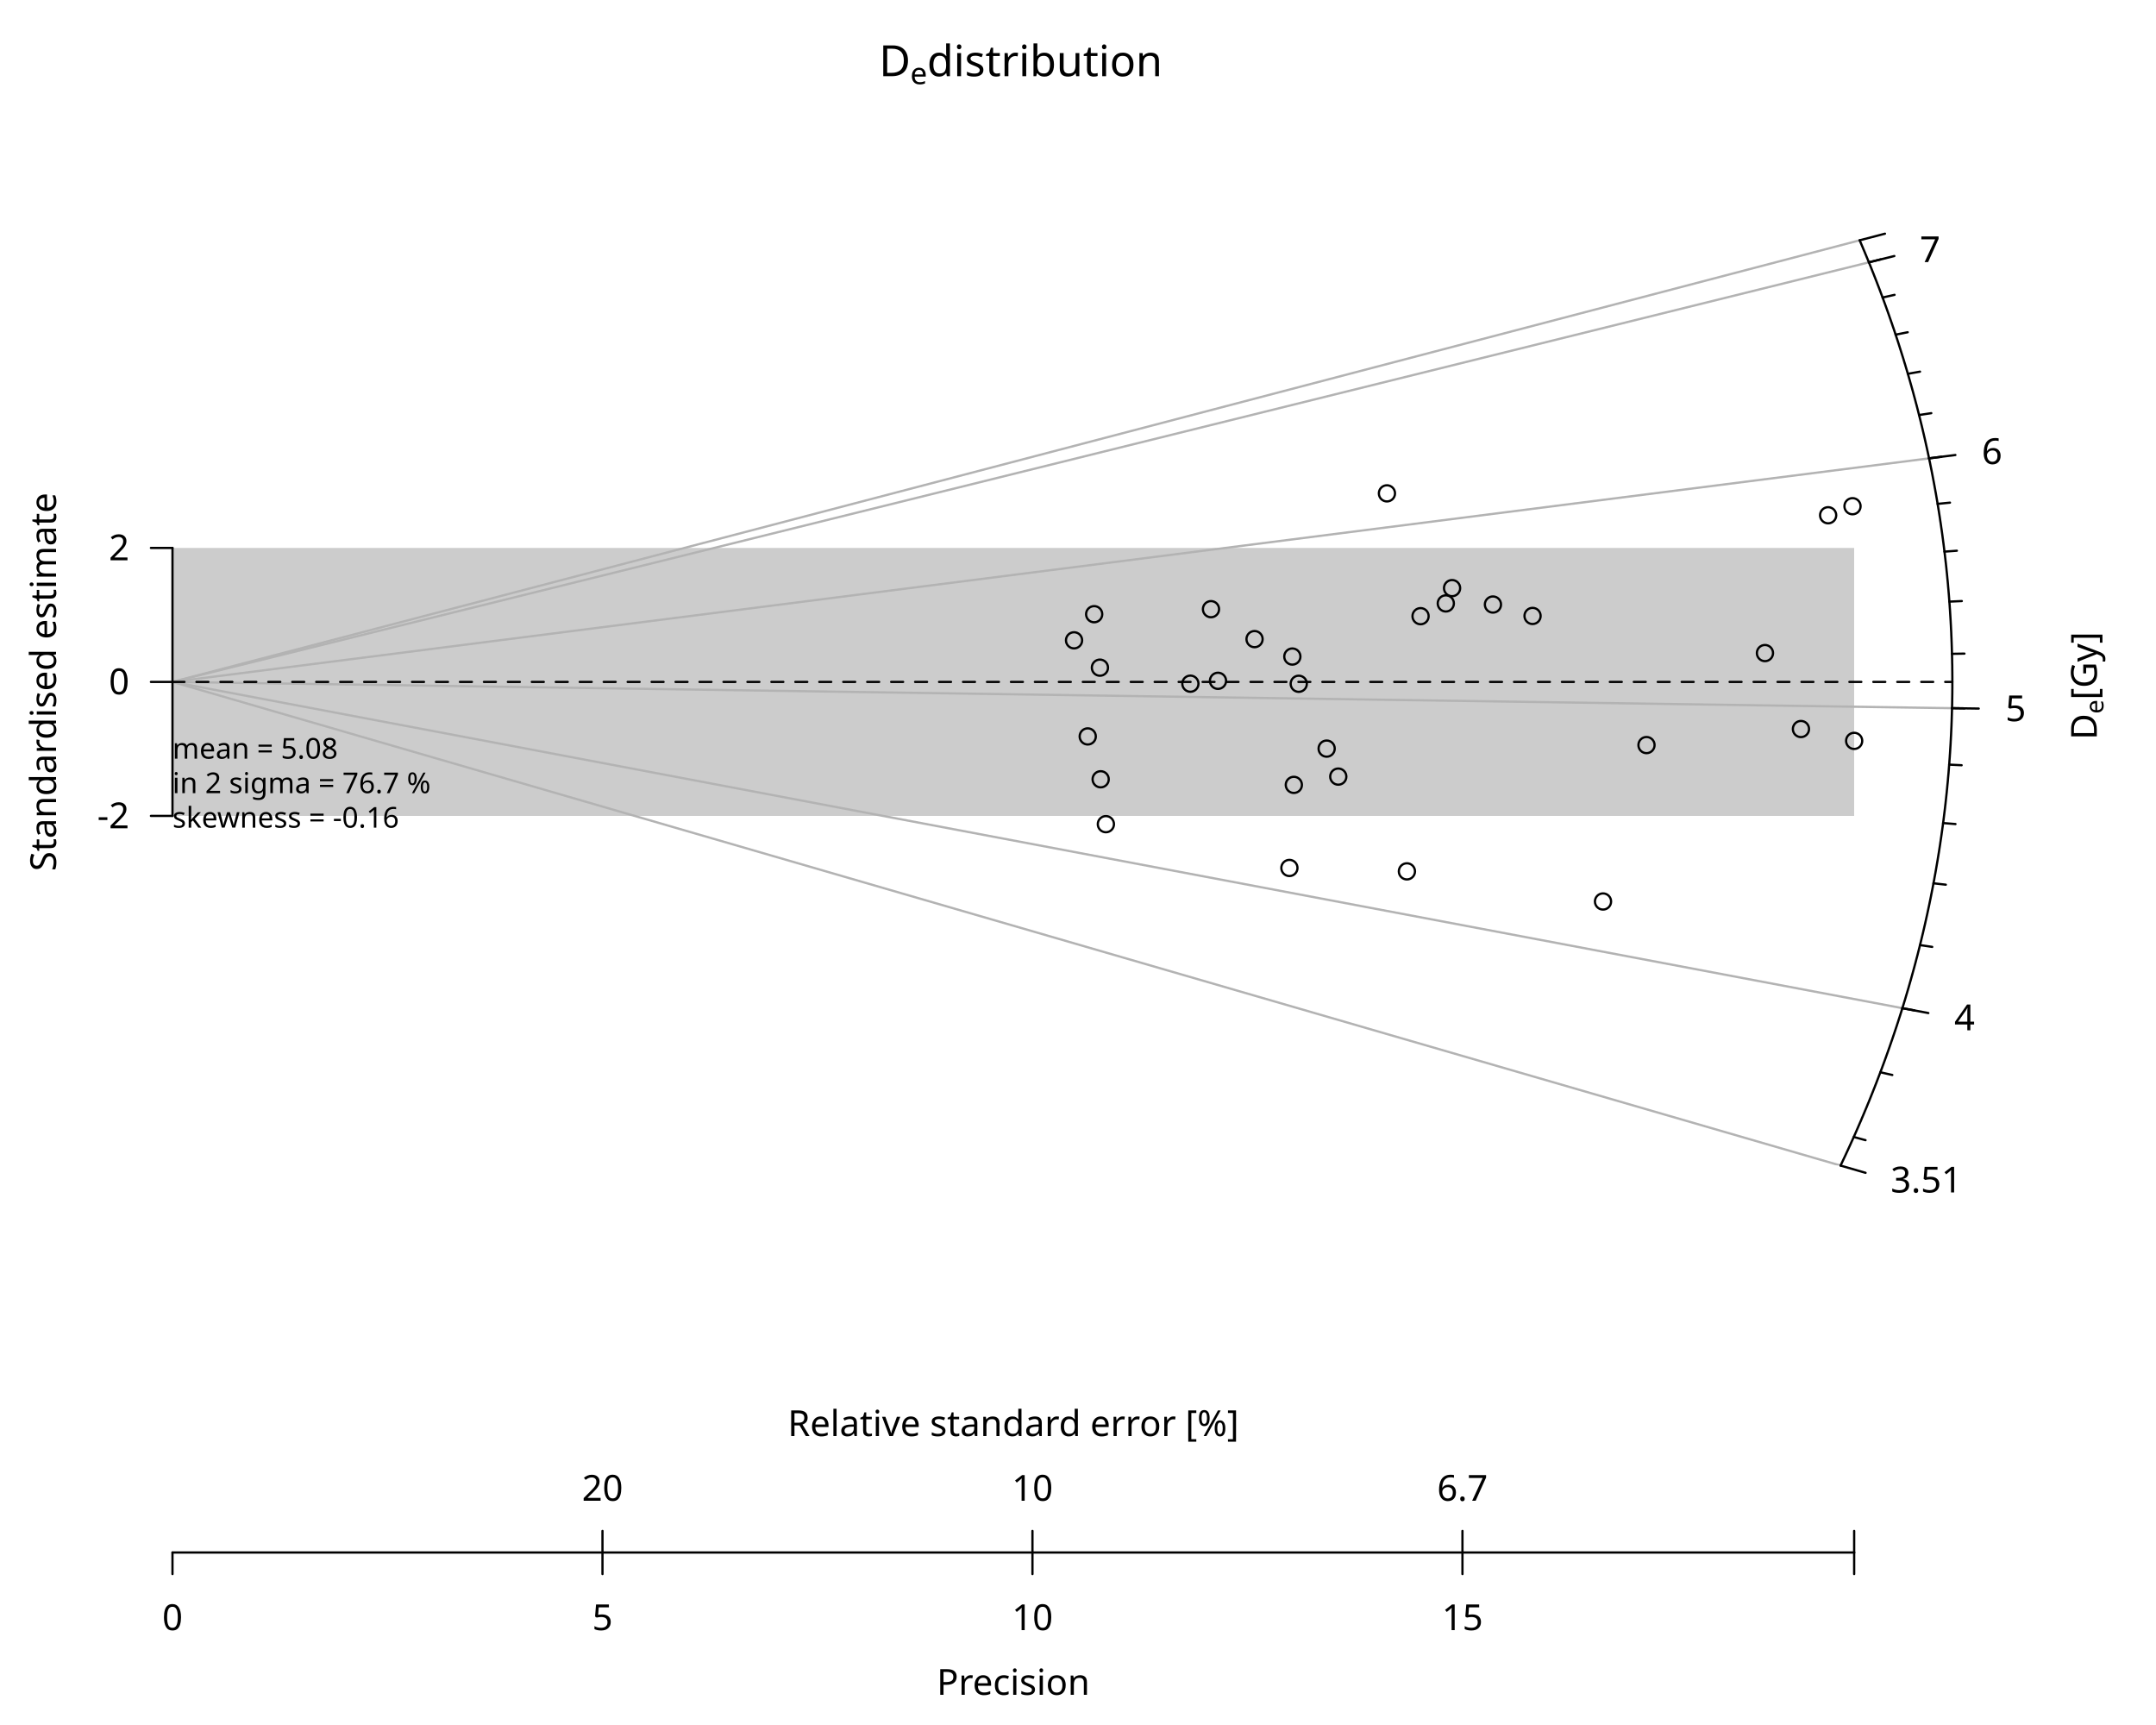
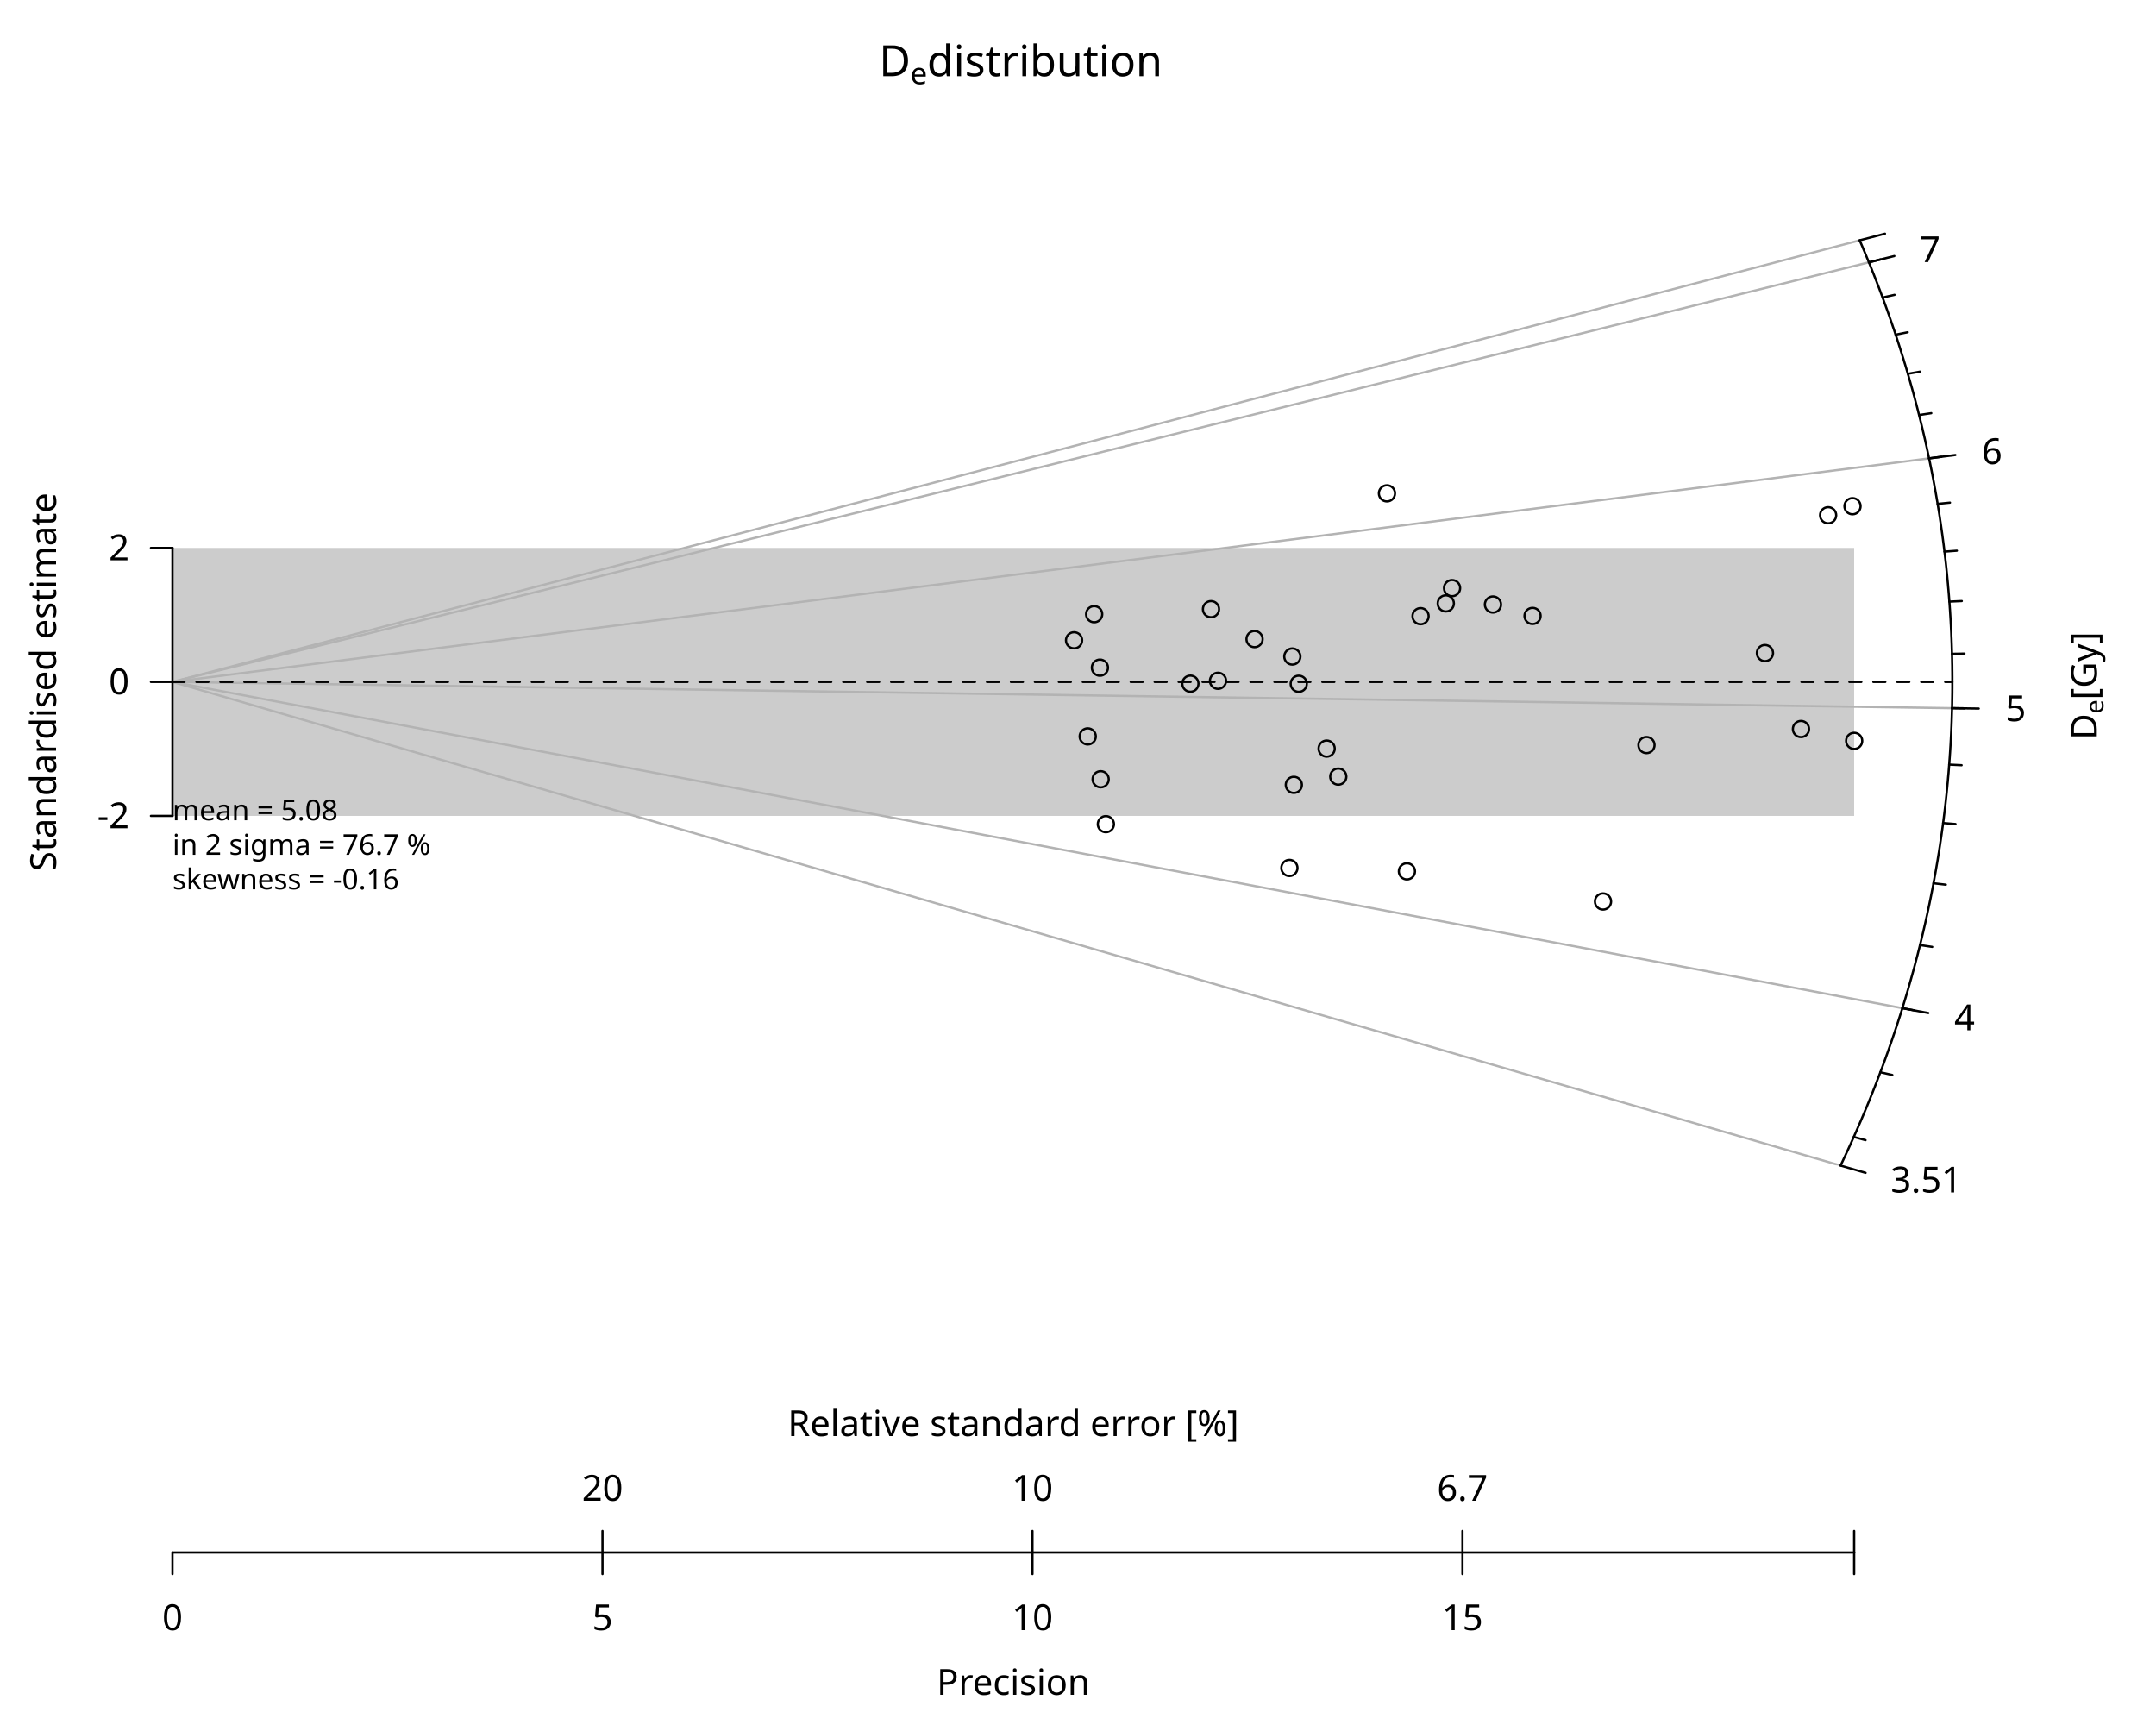
<svg xmlns="http://www.w3.org/2000/svg" class="svglite" data-engine-version="2.0" width="720.00pt" height="576.00pt" viewBox="0 0 720.00 576.00">
  <defs>
    <style type="text/css">
    .svglite line, .svglite polyline, .svglite polygon, .svglite path, .svglite rect, .svglite circle {
      fill: none;
      stroke: #000000;
      stroke-linecap: round;
      stroke-linejoin: round;
      stroke-miterlimit: 10.00;
    }
  </style>
  </defs>
  <rect width="100%" height="100%" style="stroke: none; fill: #FFFFFF;" />
  <defs>
    <clipPath id="cpMC4wMHw3MjAuMDB8MC4wMHw1NzYuMDA=">
      <rect x="0.00" y="0.00" width="720.00" height="576.00" />
    </clipPath>
  </defs>
  <g clip-path="url(#cpMC4wMHw3MjAuMDB8MC4wMHw1NzYuMDA=)">
    <text transform="translate(18.72,227.70) rotate(-90)" text-anchor="middle" style="font-size: 12.00px; font-family: sans;" textLength="119.42px" lengthAdjust="spacingAndGlyphs">Standardised estimate</text>
  </g>
  <defs>
    <clipPath id="cpNTcuNjB8NjE5LjIwfDM2LjAwfDUxOC40MA==">
      <rect x="57.60" y="36.00" width="561.60" height="482.40" />
    </clipPath>
  </defs>
  <g clip-path="url(#cpNTcuNjB8NjE5LjIwfDM2LjAwfDUxOC40MA==)">
    <polygon points="57.60,272.44 57.60,182.96 619.20,182.96 619.20,272.44 " style="stroke-width: 0.75; stroke: none; fill: #CCCCCC;" />
  </g>
  <g clip-path="url(#cpMC4wMHw3MjAuMDB8MC4wMHw1NzYuMDA=)">
    <polyline points="57.60,227.70 614.66,389.20 " style="stroke-width: 0.75; stroke: #B3B3B3;" />
    <polyline points="57.60,227.70 621.04,80.24 " style="stroke-width: 0.75; stroke: #B3B3B3;" />
    <polyline points="57.60,227.70 635.30,336.64 " style="stroke-width: 0.75; stroke: #B3B3B3;" />
    <polyline points="57.60,227.70 651.89,236.47 " style="stroke-width: 0.75; stroke: #B3B3B3;" />
    <polyline points="57.60,227.70 644.21,153.05 " style="stroke-width: 0.75; stroke: #B3B3B3;" />
    <polyline points="57.60,227.70 624.12,87.59 " style="stroke-width: 0.75; stroke: #B3B3B3;" />
    <polyline points="57.60,227.70 651.99,227.70 " style="stroke-width: 0.75; stroke-dasharray: 4.00,4.00;" />
    <polygon points="614.66,389.20 614.91,388.66 615.17,388.12 615.43,387.57 615.68,387.03 615.94,386.49 616.20,385.94 616.45,385.40 616.70,384.85 616.96,384.30 617.21,383.75 617.46,383.20 617.71,382.66 617.96,382.11 618.21,381.55 618.46,381.00 618.71,380.45 618.96,379.90 619.20,379.34 619.45,378.79 619.70,378.23 619.94,377.68 620.18,377.12 620.43,376.56 620.67,376.00 620.91,375.45 621.15,374.89 621.40,374.33 621.64,373.76 621.87,373.20 622.11,372.64 622.35,372.08 622.59,371.51 622.82,370.95 623.06,370.38 623.30,369.82 623.53,369.25 623.76,368.68 624.00,368.11 624.23,367.55 624.46,366.98 624.69,366.41 624.92,365.83 625.15,365.26 625.38,364.69 625.60,364.12 625.83,363.54 626.06,362.97 626.28,362.39 626.51,361.82 626.73,361.24 626.95,360.66 627.17,360.09 627.39,359.51 627.61,358.93 627.83,358.35 628.05,357.77 628.27,357.19 628.49,356.61 628.70,356.02 628.92,355.44 629.13,354.86 629.35,354.27 629.56,353.69 629.77,353.10 629.98,352.51 630.19,351.93 630.40,351.34 630.61,350.75 630.82,350.16 631.03,349.57 631.23,348.98 631.44,348.39 631.64,347.80 631.85,347.21 632.05,346.61 632.25,346.02 632.45,345.43 632.65,344.83 632.85,344.24 633.05,343.64 633.25,343.04 633.45,342.45 633.64,341.85 633.84,341.25 634.03,340.65 634.22,340.05 634.42,339.45 634.61,338.85 634.80,338.25 634.99,337.65 635.18,337.05 635.36,336.44 635.55,335.84 635.74,335.23 635.92,334.63 636.11,334.02 636.29,333.42 636.47,332.81 636.65,332.20 636.83,331.60 637.01,330.99 637.19,330.38 637.37,329.77 637.54,329.16 637.72,328.55 637.89,327.94 638.07,327.33 638.24,326.71 638.41,326.10 638.58,325.49 638.75,324.87 638.92,324.26 639.09,323.64 639.26,323.03 639.42,322.41 639.59,321.80 639.75,321.18 639.91,320.56 640.07,319.94 640.24,319.32 640.40,318.71 640.55,318.09 640.71,317.47 640.87,316.85 641.03,316.22 641.18,315.60 641.33,314.98 641.49,314.36 641.64,313.73 641.79,313.11 641.94,312.49 642.09,311.86 642.24,311.24 642.38,310.61 642.53,309.99 642.67,309.36 642.82,308.73 642.96,308.11 643.10,307.48 643.24,306.85 643.38,306.22 643.52,305.59 643.66,304.96 643.79,304.33 643.93,303.70 644.06,303.07 644.20,302.44 644.33,301.81 644.46,301.17 644.59,300.54 644.72,299.91 644.85,299.28 644.97,298.64 645.10,298.01 645.22,297.37 645.35,296.74 645.47,296.10 645.59,295.47 645.71,294.83 645.83,294.19 645.95,293.56 646.06,292.92 646.18,292.28 646.30,291.64 646.41,291.00 646.52,290.37 646.63,289.73 646.74,289.09 646.85,288.45 646.96,287.81 647.07,287.17 647.17,286.52 647.28,285.88 647.38,285.24 647.49,284.60 647.59,283.96 647.69,283.31 647.79,282.67 647.89,282.03 647.98,281.38 648.08,280.74 648.17,280.10 648.27,279.45 648.36,278.81 648.45,278.16 648.54,277.51 648.63,276.87 648.72,276.22 648.81,275.58 648.89,274.93 648.98,274.28 649.06,273.64 649.14,272.99 649.22,272.34 649.30,271.69 649.38,271.04 649.46,270.40 649.54,269.75 649.61,269.10 649.69,268.45 649.76,267.80 649.83,267.15 649.90,266.50 649.97,265.85 650.04,265.20 650.11,264.55 650.17,263.90 650.24,263.24 650.30,262.59 650.36,261.94 650.43,261.29 650.49,260.64 650.54,259.99 650.60,259.33 650.66,258.68 650.72,258.03 650.77,257.37 650.82,256.72 650.87,256.07 650.93,255.41 650.98,254.76 651.02,254.11 651.07,253.45 651.12,252.80 651.16,252.15 651.21,251.49 651.25,250.84 651.29,250.18 651.33,249.53 651.37,248.87 651.41,248.22 651.44,247.56 651.48,246.91 651.51,246.25 651.55,245.59 651.58,244.94 651.61,244.28 651.64,243.63 651.67,242.97 651.70,242.32 651.72,241.66 651.75,241.00 651.77,240.35 651.79,239.69 651.81,239.03 651.83,238.38 651.85,237.72 651.87,237.06 651.89,236.41 651.90,235.75 651.92,235.09 651.93,234.44 651.94,233.78 651.95,233.12 651.96,232.47 651.97,231.81 651.98,231.15 651.98,230.50 651.99,229.84 651.99,229.18 651.99,228.52 651.99,227.87 651.99,227.21 651.99,226.55 651.99,225.90 651.98,225.24 651.98,224.58 651.97,223.92 651.96,223.27 651.96,222.61 651.95,221.95 651.93,221.30 651.92,220.64 651.91,219.98 651.89,219.33 651.88,218.67 651.86,218.01 651.84,217.36 651.82,216.70 651.80,216.04 651.78,215.39 651.76,214.73 651.73,214.07 651.71,213.42 651.68,212.76 651.65,212.11 651.63,211.45 651.60,210.79 651.56,210.14 651.53,209.48 651.50,208.83 651.46,208.17 651.43,207.52 651.39,206.86 651.35,206.21 651.31,205.55 651.27,204.90 651.23,204.24 651.19,203.59 651.14,202.93 651.10,202.28 651.05,201.62 651.00,200.97 650.95,200.32 650.90,199.66 650.85,199.01 650.80,198.36 650.74,197.70 650.69,197.05 650.63,196.40 650.57,195.75 650.52,195.09 650.46,194.44 650.40,193.79 650.33,193.14 650.27,192.49 650.21,191.84 650.14,191.18 650.07,190.53 650.01,189.88 649.94,189.23 649.87,188.58 649.80,187.93 649.72,187.28 649.65,186.63 649.57,185.98 649.50,185.33 649.42,184.69 649.34,184.04 649.26,183.39 649.18,182.74 649.10,182.09 649.02,181.45 648.93,180.80 648.85,180.15 648.76,179.51 648.68,178.86 648.59,178.21 648.50,177.57 648.41,176.92 648.31,176.28 648.22,175.63 648.13,174.99 648.03,174.34 647.93,173.70 647.84,173.06 647.74,172.41 647.64,171.77 647.54,171.13 647.44,170.49 647.33,169.84 647.23,169.20 647.12,168.56 647.02,167.92 646.91,167.28 646.80,166.64 646.69,166.00 646.58,165.36 646.47,164.72 646.35,164.08 646.24,163.44 646.12,162.81 646.01,162.17 645.89,161.53 645.77,160.89 645.65,160.26 645.53,159.62 645.41,158.99 645.29,158.35 645.16,157.71 645.04,157.08 644.91,156.45 644.78,155.81 644.65,155.18 644.53,154.55 644.39,153.91 644.26,153.28 644.13,152.65 644.00,152.02 643.86,151.39 643.73,150.76 643.59,150.13 643.45,149.50 643.31,148.87 643.17,148.24 643.03,147.61 642.89,146.99 642.75,146.36 642.60,145.73 642.46,145.11 642.31,144.48 642.16,143.86 642.02,143.23 641.87,142.61 641.72,141.98 641.56,141.36 641.41,140.74 641.26,140.11 641.10,139.49 640.95,138.87 640.79,138.25 640.63,137.63 640.48,137.01 640.32,136.39 640.16,135.77 640.00,135.15 639.83,134.53 639.67,133.92 639.51,133.30 639.34,132.68 639.17,132.07 639.01,131.45 638.84,130.84 638.67,130.22 638.50,129.61 638.33,129.00 638.15,128.39 637.98,127.77 637.81,127.16 637.63,126.55 637.46,125.94 637.28,125.33 637.10,124.72 636.92,124.11 636.74,123.50 636.56,122.90 636.38,122.29 636.20,121.68 636.01,121.08 635.83,120.47 635.65,119.87 635.46,119.26 635.27,118.66 635.08,118.06 634.89,117.46 634.70,116.85 634.51,116.25 634.32,115.65 634.13,115.05 633.94,114.45 633.74,113.85 633.55,113.26 633.35,112.66 633.15,112.06 632.95,111.47 632.76,110.87 632.56,110.27 632.36,109.68 632.15,109.09 631.95,108.49 631.75,107.90 631.54,107.31 631.34,106.72 631.13,106.13 630.93,105.54 630.72,104.95 630.51,104.36 630.30,103.77 630.09,103.18 629.88,102.60 629.67,102.01 629.46,101.43 629.24,100.84 629.03,100.26 628.81,99.67 628.60,99.09 628.38,98.51 628.16,97.93 627.95,97.35 627.73,96.77 627.51,96.19 627.29,95.61 627.06,95.03 626.84,94.45 626.62,93.87 626.39,93.30 626.17,92.72 625.94,92.15 625.72,91.57 625.49,91.00 625.26,90.43 625.04,89.86 624.81,89.28 624.58,88.71 624.35,88.14 624.11,87.57 623.88,87.01 623.65,86.44 623.41,85.87 623.18,85.30 622.94,84.74 622.71,84.17 622.47,83.61 622.23,83.05 622.00,82.48 621.76,81.92 621.52,81.36 621.28,80.80 621.04,80.24 621.04,36.00 651.99,36.00 651.99,518.40 57.60,518.40 57.60,389.20 614.66,389.20 " style="stroke-width: 0.75; stroke: none; fill: #FFFFFF;" />
    <text x="293.58" y="25.44" style="font-size: 14.40px; font-family: sans;" textLength="10.40px" lengthAdjust="spacingAndGlyphs">D</text>
    <text x="303.98" y="28.10" style="font-size: 10.08px; font-family: sans;" textLength="5.61px" lengthAdjust="spacingAndGlyphs">e</text>
    <text x="309.59" y="25.44" style="font-size: 14.40px; font-family: sans;" textLength="73.64px" lengthAdjust="spacingAndGlyphs"> distribution</text>
    <line x1="57.60" y1="518.40" x2="488.39" y2="518.40" style="stroke-width: 0.75;" />
    <line x1="57.60" y1="518.40" x2="57.60" y2="525.60" style="stroke-width: 0.75;" />
    <line x1="201.20" y1="518.40" x2="201.20" y2="525.60" style="stroke-width: 0.75;" />
    <line x1="344.79" y1="518.40" x2="344.79" y2="525.60" style="stroke-width: 0.75;" />
    <line x1="488.39" y1="518.40" x2="488.39" y2="525.60" style="stroke-width: 0.75;" />
    <text x="57.60" y="544.32" text-anchor="middle" style="font-size: 12.00px; font-family: sans;" textLength="6.67px" lengthAdjust="spacingAndGlyphs">0</text>
    <text x="201.20" y="544.32" text-anchor="middle" style="font-size: 12.00px; font-family: sans;" textLength="6.67px" lengthAdjust="spacingAndGlyphs">5</text>
    <text x="344.79" y="544.32" text-anchor="middle" style="font-size: 12.00px; font-family: sans;" textLength="13.35px" lengthAdjust="spacingAndGlyphs">10</text>
    <text x="488.39" y="544.32" text-anchor="middle" style="font-size: 12.00px; font-family: sans;" textLength="13.35px" lengthAdjust="spacingAndGlyphs">15</text>
    <polyline points="488.39,518.40 619.20,518.40 " style="stroke-width: 0.75;" />
    <line x1="619.20" y1="518.40" x2="619.20" y2="511.20" style="stroke-width: 0.75;" />
    <line x1="619.20" y1="518.40" x2="619.20" y2="525.60" style="stroke-width: 0.75;" />
    <text x="338.40" y="479.52" text-anchor="middle" style="font-size: 12.00px; font-family: sans;" textLength="142.74px" lengthAdjust="spacingAndGlyphs">Relative standard error [%]</text>
    <text x="338.40" y="565.92" text-anchor="middle" style="font-size: 12.00px; font-family: sans;" textLength="49.36px" lengthAdjust="spacingAndGlyphs">Precision</text>
    <line x1="201.20" y1="518.40" x2="201.20" y2="511.20" style="stroke-width: 0.75;" />
    <line x1="344.79" y1="518.40" x2="344.79" y2="511.20" style="stroke-width: 0.75;" />
    <line x1="488.39" y1="518.40" x2="488.39" y2="511.20" style="stroke-width: 0.75;" />
    <text x="201.20" y="501.12" text-anchor="middle" style="font-size: 12.00px; font-family: sans;" textLength="13.35px" lengthAdjust="spacingAndGlyphs">20</text>
    <text x="344.79" y="501.12" text-anchor="middle" style="font-size: 12.00px; font-family: sans;" textLength="13.35px" lengthAdjust="spacingAndGlyphs">10</text>
    <text x="488.39" y="501.12" text-anchor="middle" style="font-size: 12.00px; font-family: sans;" textLength="16.68px" lengthAdjust="spacingAndGlyphs">6.7</text>
    <polyline points="619.07,379.65 623.00,380.72 " style="stroke-width: 0.75;" />
    <polyline points="627.95,358.04 631.94,358.95 " style="stroke-width: 0.75;" />
    <polyline points="635.30,336.64 639.35,337.40 " style="stroke-width: 0.75;" />
    <polyline points="641.19,315.57 645.27,316.18 " style="stroke-width: 0.75;" />
    <polyline points="645.69,294.94 649.81,295.41 " style="stroke-width: 0.75;" />
    <polyline points="648.90,274.83 653.04,275.16 " style="stroke-width: 0.75;" />
    <polyline points="650.93,255.32 655.09,255.52 " style="stroke-width: 0.75;" />
    <polyline points="651.89,236.47 656.05,236.53 " style="stroke-width: 0.75;" />
    <polyline points="651.87,218.32 656.03,218.25 " style="stroke-width: 0.75;" />
    <polyline points="650.99,200.89 655.15,200.70 " style="stroke-width: 0.75;" />
    <polyline points="649.36,184.20 653.50,183.89 " style="stroke-width: 0.75;" />
    <polyline points="647.07,168.25 651.20,167.84 " style="stroke-width: 0.75;" />
    <polyline points="644.21,153.05 648.32,152.53 " style="stroke-width: 0.75;" />
    <polyline points="640.88,138.58 644.96,137.96 " style="stroke-width: 0.75;" />
    <polyline points="637.13,124.82 641.19,124.10 " style="stroke-width: 0.75;" />
    <polyline points="633.05,111.75 637.08,110.94 " style="stroke-width: 0.75;" />
    <polyline points="628.69,99.35 632.69,98.45 " style="stroke-width: 0.75;" />
    <polyline points="624.12,87.59 628.08,86.61 " style="stroke-width: 0.75;" />
    <polyline points="614.66,389.20 623.01,391.62 " style="stroke-width: 0.75;" />
    <polyline points="621.04,80.24 629.49,78.03 " style="stroke-width: 0.75;" />
    <polyline points="635.30,336.64 643.97,338.27 " style="stroke-width: 0.75;" />
    <polyline points="651.89,236.47 660.80,236.60 " style="stroke-width: 0.75;" />
    <polyline points="644.21,153.05 653.01,151.93 " style="stroke-width: 0.75;" />
    <polyline points="624.12,87.59 632.62,85.49 " style="stroke-width: 0.75;" />
    <polyline points="614.66,389.20 614.91,388.66 615.17,388.12 615.43,387.57 615.68,387.03 615.94,386.49 616.20,385.94 616.45,385.40 616.70,384.85 616.96,384.30 617.21,383.75 617.46,383.20 617.71,382.66 617.96,382.11 618.21,381.55 618.46,381.00 618.71,380.45 618.96,379.90 619.20,379.34 619.45,378.79 619.70,378.23 619.94,377.68 620.18,377.12 620.43,376.56 620.67,376.00 620.91,375.45 621.15,374.89 621.40,374.33 621.64,373.76 621.87,373.20 622.11,372.64 622.35,372.08 622.59,371.51 622.82,370.95 623.06,370.38 623.30,369.82 623.53,369.25 623.76,368.68 624.00,368.11 624.23,367.55 624.46,366.98 624.69,366.41 624.92,365.83 625.15,365.26 625.38,364.69 625.60,364.12 625.83,363.54 626.06,362.97 626.28,362.39 626.51,361.82 626.73,361.24 626.95,360.66 627.17,360.09 627.39,359.51 627.61,358.93 627.83,358.35 628.05,357.77 628.27,357.19 628.49,356.61 628.70,356.02 628.92,355.44 629.13,354.86 629.35,354.27 629.56,353.69 629.77,353.10 629.98,352.51 630.19,351.93 630.40,351.34 630.61,350.75 630.82,350.16 631.03,349.57 631.23,348.98 631.44,348.39 631.64,347.80 631.85,347.21 632.05,346.61 632.25,346.02 632.45,345.43 632.65,344.83 632.85,344.24 633.05,343.64 633.25,343.04 633.45,342.45 633.64,341.85 633.84,341.25 634.03,340.65 634.22,340.05 634.42,339.45 634.61,338.85 634.80,338.25 634.99,337.65 635.18,337.05 635.36,336.44 635.55,335.84 635.74,335.23 635.92,334.63 636.11,334.02 636.29,333.42 636.47,332.81 636.65,332.20 636.83,331.60 637.01,330.99 637.19,330.38 637.37,329.77 637.54,329.16 637.72,328.55 637.89,327.94 638.07,327.33 638.24,326.71 638.41,326.10 638.58,325.49 638.75,324.87 638.92,324.26 639.09,323.64 639.26,323.03 639.42,322.41 639.59,321.80 639.75,321.18 639.91,320.56 640.07,319.94 640.24,319.32 640.40,318.71 640.55,318.09 640.71,317.47 640.87,316.85 641.03,316.22 641.18,315.60 641.33,314.98 641.49,314.36 641.64,313.73 641.79,313.11 641.94,312.49 642.09,311.86 642.24,311.24 642.38,310.61 642.53,309.99 642.67,309.36 642.82,308.73 642.96,308.11 643.10,307.48 643.24,306.85 643.38,306.22 643.52,305.59 643.66,304.96 643.79,304.33 643.93,303.70 644.06,303.07 644.20,302.44 644.33,301.81 644.46,301.17 644.59,300.54 644.72,299.91 644.85,299.28 644.97,298.64 645.10,298.01 645.22,297.37 645.35,296.74 645.47,296.10 645.59,295.47 645.71,294.83 645.83,294.19 645.95,293.56 646.06,292.92 646.18,292.28 646.30,291.64 646.41,291.00 646.52,290.37 646.63,289.73 646.74,289.09 646.85,288.45 646.96,287.81 647.07,287.17 647.17,286.52 647.28,285.88 647.38,285.24 647.49,284.60 647.59,283.96 647.69,283.31 647.79,282.67 647.89,282.03 647.98,281.38 648.08,280.74 648.17,280.10 648.27,279.45 648.36,278.81 648.45,278.16 648.54,277.51 648.63,276.87 648.72,276.22 648.81,275.58 648.89,274.93 648.98,274.28 649.06,273.64 649.14,272.99 649.22,272.34 649.30,271.69 649.38,271.04 649.46,270.40 649.54,269.75 649.61,269.10 649.69,268.45 649.76,267.80 649.83,267.15 649.90,266.50 649.97,265.85 650.04,265.20 650.11,264.55 650.17,263.90 650.24,263.24 650.30,262.59 650.36,261.94 650.43,261.29 650.49,260.64 650.54,259.99 650.60,259.33 650.66,258.68 650.72,258.03 650.77,257.37 650.82,256.72 650.87,256.07 650.93,255.41 650.98,254.76 651.02,254.11 651.07,253.45 651.12,252.80 651.16,252.15 651.21,251.49 651.25,250.84 651.29,250.18 651.33,249.53 651.37,248.87 651.41,248.22 651.44,247.56 651.48,246.91 651.51,246.25 651.55,245.59 651.58,244.94 651.61,244.28 651.64,243.63 651.67,242.97 651.70,242.32 651.72,241.66 651.75,241.00 651.77,240.35 651.79,239.69 651.81,239.03 651.83,238.38 651.85,237.72 651.87,237.06 651.89,236.41 651.90,235.75 651.92,235.09 651.93,234.44 651.94,233.78 651.95,233.12 651.96,232.47 651.97,231.81 651.98,231.15 651.98,230.50 651.99,229.84 651.99,229.18 651.99,228.52 651.99,227.87 651.99,227.21 651.99,226.55 651.99,225.90 651.98,225.24 651.98,224.58 651.97,223.92 651.96,223.27 651.96,222.61 651.95,221.95 651.93,221.30 651.92,220.64 651.91,219.98 651.89,219.33 651.88,218.67 651.86,218.01 651.84,217.36 651.82,216.70 651.80,216.04 651.78,215.39 651.76,214.73 651.73,214.07 651.71,213.42 651.68,212.76 651.65,212.11 651.63,211.45 651.60,210.79 651.56,210.14 651.53,209.48 651.50,208.83 651.46,208.17 651.43,207.52 651.39,206.86 651.35,206.21 651.31,205.55 651.27,204.90 651.23,204.24 651.19,203.59 651.14,202.93 651.10,202.28 651.05,201.62 651.00,200.97 650.95,200.32 650.90,199.66 650.85,199.01 650.80,198.36 650.74,197.70 650.69,197.05 650.63,196.40 650.57,195.75 650.52,195.09 650.46,194.44 650.40,193.79 650.33,193.14 650.27,192.49 650.21,191.84 650.14,191.18 650.07,190.53 650.01,189.88 649.94,189.23 649.87,188.58 649.80,187.93 649.72,187.28 649.65,186.63 649.57,185.98 649.50,185.33 649.42,184.69 649.34,184.04 649.26,183.39 649.18,182.74 649.10,182.09 649.02,181.45 648.93,180.80 648.85,180.15 648.76,179.51 648.68,178.86 648.59,178.21 648.50,177.57 648.41,176.92 648.31,176.28 648.22,175.63 648.13,174.99 648.03,174.34 647.93,173.70 647.84,173.06 647.74,172.41 647.64,171.77 647.54,171.13 647.44,170.49 647.33,169.84 647.23,169.20 647.12,168.56 647.02,167.92 646.91,167.28 646.80,166.64 646.69,166.00 646.58,165.36 646.47,164.72 646.35,164.08 646.24,163.44 646.12,162.81 646.01,162.17 645.89,161.53 645.77,160.89 645.65,160.26 645.53,159.62 645.41,158.99 645.29,158.35 645.16,157.71 645.04,157.08 644.91,156.45 644.78,155.81 644.65,155.18 644.53,154.55 644.39,153.91 644.26,153.28 644.13,152.65 644.00,152.02 643.86,151.39 643.73,150.76 643.59,150.13 643.45,149.50 643.31,148.87 643.17,148.24 643.03,147.61 642.89,146.99 642.75,146.36 642.60,145.73 642.46,145.11 642.31,144.48 642.16,143.86 642.02,143.23 641.87,142.61 641.72,141.98 641.56,141.36 641.41,140.74 641.26,140.11 641.10,139.49 640.95,138.87 640.79,138.25 640.63,137.63 640.48,137.01 640.32,136.39 640.16,135.77 640.00,135.15 639.83,134.53 639.67,133.92 639.51,133.30 639.34,132.68 639.17,132.07 639.01,131.45 638.84,130.84 638.67,130.22 638.50,129.61 638.33,129.00 638.15,128.39 637.98,127.77 637.81,127.16 637.63,126.55 637.46,125.94 637.28,125.33 637.10,124.72 636.92,124.11 636.74,123.50 636.56,122.90 636.38,122.29 636.20,121.68 636.01,121.08 635.83,120.47 635.65,119.87 635.46,119.26 635.27,118.66 635.08,118.06 634.89,117.46 634.70,116.85 634.51,116.25 634.32,115.65 634.13,115.05 633.94,114.45 633.74,113.85 633.55,113.26 633.35,112.66 633.15,112.06 632.95,111.47 632.76,110.87 632.56,110.27 632.36,109.68 632.15,109.09 631.95,108.49 631.75,107.90 631.54,107.31 631.34,106.72 631.13,106.13 630.93,105.54 630.72,104.95 630.51,104.36 630.30,103.77 630.09,103.18 629.88,102.60 629.67,102.01 629.46,101.43 629.24,100.84 629.03,100.26 628.81,99.67 628.60,99.09 628.38,98.51 628.16,97.93 627.95,97.35 627.73,96.77 627.51,96.19 627.29,95.61 627.06,95.03 626.84,94.45 626.62,93.87 626.39,93.30 626.17,92.72 625.94,92.15 625.72,91.57 625.49,91.00 625.26,90.43 625.04,89.86 624.81,89.28 624.58,88.71 624.35,88.14 624.11,87.57 623.88,87.01 623.65,86.44 623.41,85.87 623.18,85.30 622.94,84.74 622.71,84.17 622.47,83.61 622.23,83.05 622.00,82.48 621.76,81.92 621.52,81.36 621.28,80.80 621.04,80.24 " style="stroke-width: 0.75;" />
    <text x="631.37" y="398.18" style="font-size: 12.00px; font-family: sans;" textLength="23.36px" lengthAdjust="spacingAndGlyphs">3.51</text>
    <text x="652.63" y="344.03" style="font-size: 12.00px; font-family: sans;" textLength="6.67px" lengthAdjust="spacingAndGlyphs">4</text>
    <text x="669.71" y="240.81" style="font-size: 12.00px; font-family: sans;" textLength="6.67px" lengthAdjust="spacingAndGlyphs">5</text>
    <text x="661.81" y="154.95" style="font-size: 12.00px; font-family: sans;" textLength="6.67px" lengthAdjust="spacingAndGlyphs">6</text>
    <text x="641.11" y="87.51" style="font-size: 12.00px; font-family: sans;" textLength="6.67px" lengthAdjust="spacingAndGlyphs">7</text>
    <text transform="translate(700.23,247.04) rotate(-90)" style="font-size: 12.00px; font-family: sans;" textLength="8.67px" lengthAdjust="spacingAndGlyphs">D</text>
    <text transform="translate(702.45,238.37) rotate(-90)" style="font-size: 8.40px; font-family: sans;" textLength="4.67px" lengthAdjust="spacingAndGlyphs">e</text>
    <text transform="translate(700.23,233.70) rotate(-90)" style="font-size: 12.00px; font-family: sans;" textLength="25.34px" lengthAdjust="spacingAndGlyphs"> [Gy]</text>
    <circle cx="365.40" cy="205.09" r="2.70" style="stroke-width: 0.75;" />
    <circle cx="482.83" cy="201.49" r="2.70" style="stroke-width: 0.75;" />
    <circle cx="397.53" cy="228.29" r="2.70" style="stroke-width: 0.75;" />
    <circle cx="469.84" cy="290.96" r="2.70" style="stroke-width: 0.75;" />
    <circle cx="463.17" cy="164.74" r="2.70" style="stroke-width: 0.75;" />
    <circle cx="618.65" cy="169.03" r="2.70" style="stroke-width: 0.75;" />
    <circle cx="443.04" cy="249.97" r="2.70" style="stroke-width: 0.75;" />
    <circle cx="589.41" cy="218.07" r="2.70" style="stroke-width: 0.75;" />
    <circle cx="367.57" cy="260.21" r="2.70" style="stroke-width: 0.75;" />
    <circle cx="484.92" cy="196.38" r="2.70" style="stroke-width: 0.75;" />
    <circle cx="498.57" cy="201.86" r="2.70" style="stroke-width: 0.75;" />
    <circle cx="430.60" cy="289.82" r="2.70" style="stroke-width: 0.75;" />
    <circle cx="418.96" cy="213.41" r="2.70" style="stroke-width: 0.75;" />
    <circle cx="406.75" cy="227.33" r="2.70" style="stroke-width: 0.75;" />
    <circle cx="535.33" cy="301.02" r="2.70" style="stroke-width: 0.75;" />
    <circle cx="474.40" cy="205.75" r="2.70" style="stroke-width: 0.75;" />
    <circle cx="404.41" cy="203.41" r="2.70" style="stroke-width: 0.75;" />
    <circle cx="358.68" cy="213.81" r="2.70" style="stroke-width: 0.75;" />
    <circle cx="446.92" cy="259.32" r="2.70" style="stroke-width: 0.75;" />
    <circle cx="549.85" cy="248.79" r="2.70" style="stroke-width: 0.75;" />
    <circle cx="363.25" cy="245.90" r="2.70" style="stroke-width: 0.75;" />
    <circle cx="601.43" cy="243.43" r="2.70" style="stroke-width: 0.75;" />
    <circle cx="369.31" cy="275.20" r="2.70" style="stroke-width: 0.75;" />
    <circle cx="433.72" cy="228.32" r="2.70" style="stroke-width: 0.75;" />
    <circle cx="432.08" cy="262.08" r="2.70" style="stroke-width: 0.75;" />
    <circle cx="619.20" cy="247.39" r="2.70" style="stroke-width: 0.75;" />
    <circle cx="431.58" cy="219.23" r="2.70" style="stroke-width: 0.75;" />
    <circle cx="511.80" cy="205.67" r="2.70" style="stroke-width: 0.75;" />
    <circle cx="610.51" cy="172.05" r="2.70" style="stroke-width: 0.75;" />
    <circle cx="367.32" cy="222.94" r="2.70" style="stroke-width: 0.75;" />
    <line x1="57.60" y1="272.44" x2="57.60" y2="182.96" style="stroke-width: 0.75;" />
    <line x1="57.60" y1="272.44" x2="50.40" y2="272.44" style="stroke-width: 0.75;" />
    <line x1="57.60" y1="227.70" x2="50.40" y2="227.70" style="stroke-width: 0.75;" />
    <line x1="57.60" y1="182.96" x2="50.40" y2="182.96" style="stroke-width: 0.75;" />
    <text x="43.20" y="276.57" text-anchor="end" style="font-size: 12.00px; font-family: sans;" textLength="10.67px" lengthAdjust="spacingAndGlyphs">-2</text>
    <text x="43.20" y="231.83" text-anchor="end" style="font-size: 12.00px; font-family: sans;" textLength="6.67px" lengthAdjust="spacingAndGlyphs">0</text>
    <text x="43.20" y="187.09" text-anchor="end" style="font-size: 12.00px; font-family: sans;" textLength="6.67px" lengthAdjust="spacingAndGlyphs">2</text>
-     <text x="57.60" y="253.32" style="font-size: 9.60px; font-family: sans;" textLength="53.65px" lengthAdjust="spacingAndGlyphs">mean = 5.08</text>
-     <text x="57.60" y="264.84" style="font-size: 9.60px; font-family: sans;" textLength="84.59px" lengthAdjust="spacingAndGlyphs">in 2 sigma = 76.7 %</text>
-     <text x="57.60" y="276.36" style="font-size: 9.60px; font-family: sans;" textLength="75.00px" lengthAdjust="spacingAndGlyphs">skewness = -0.16</text>
-     <text x="57.60" y="287.88" style="font-size: 9.60px; font-family: sans;" textLength="0.00px" lengthAdjust="spacingAndGlyphs" />
+     <text x="57.60" y="273.91" style="font-size: 9.60px; font-family: sans;" textLength="53.65px" lengthAdjust="spacingAndGlyphs">mean = 5.08</text>
+     <text x="57.60" y="285.43" style="font-size: 9.60px; font-family: sans;" textLength="84.59px" lengthAdjust="spacingAndGlyphs">in 2 sigma = 76.7 %</text>
+     <text x="57.60" y="296.95" style="font-size: 9.60px; font-family: sans;" textLength="75.00px" lengthAdjust="spacingAndGlyphs">skewness = -0.16</text>
+     <text x="57.60" y="308.47" style="font-size: 9.60px; font-family: sans;" textLength="0.00px" lengthAdjust="spacingAndGlyphs" />
  </g>
</svg>
